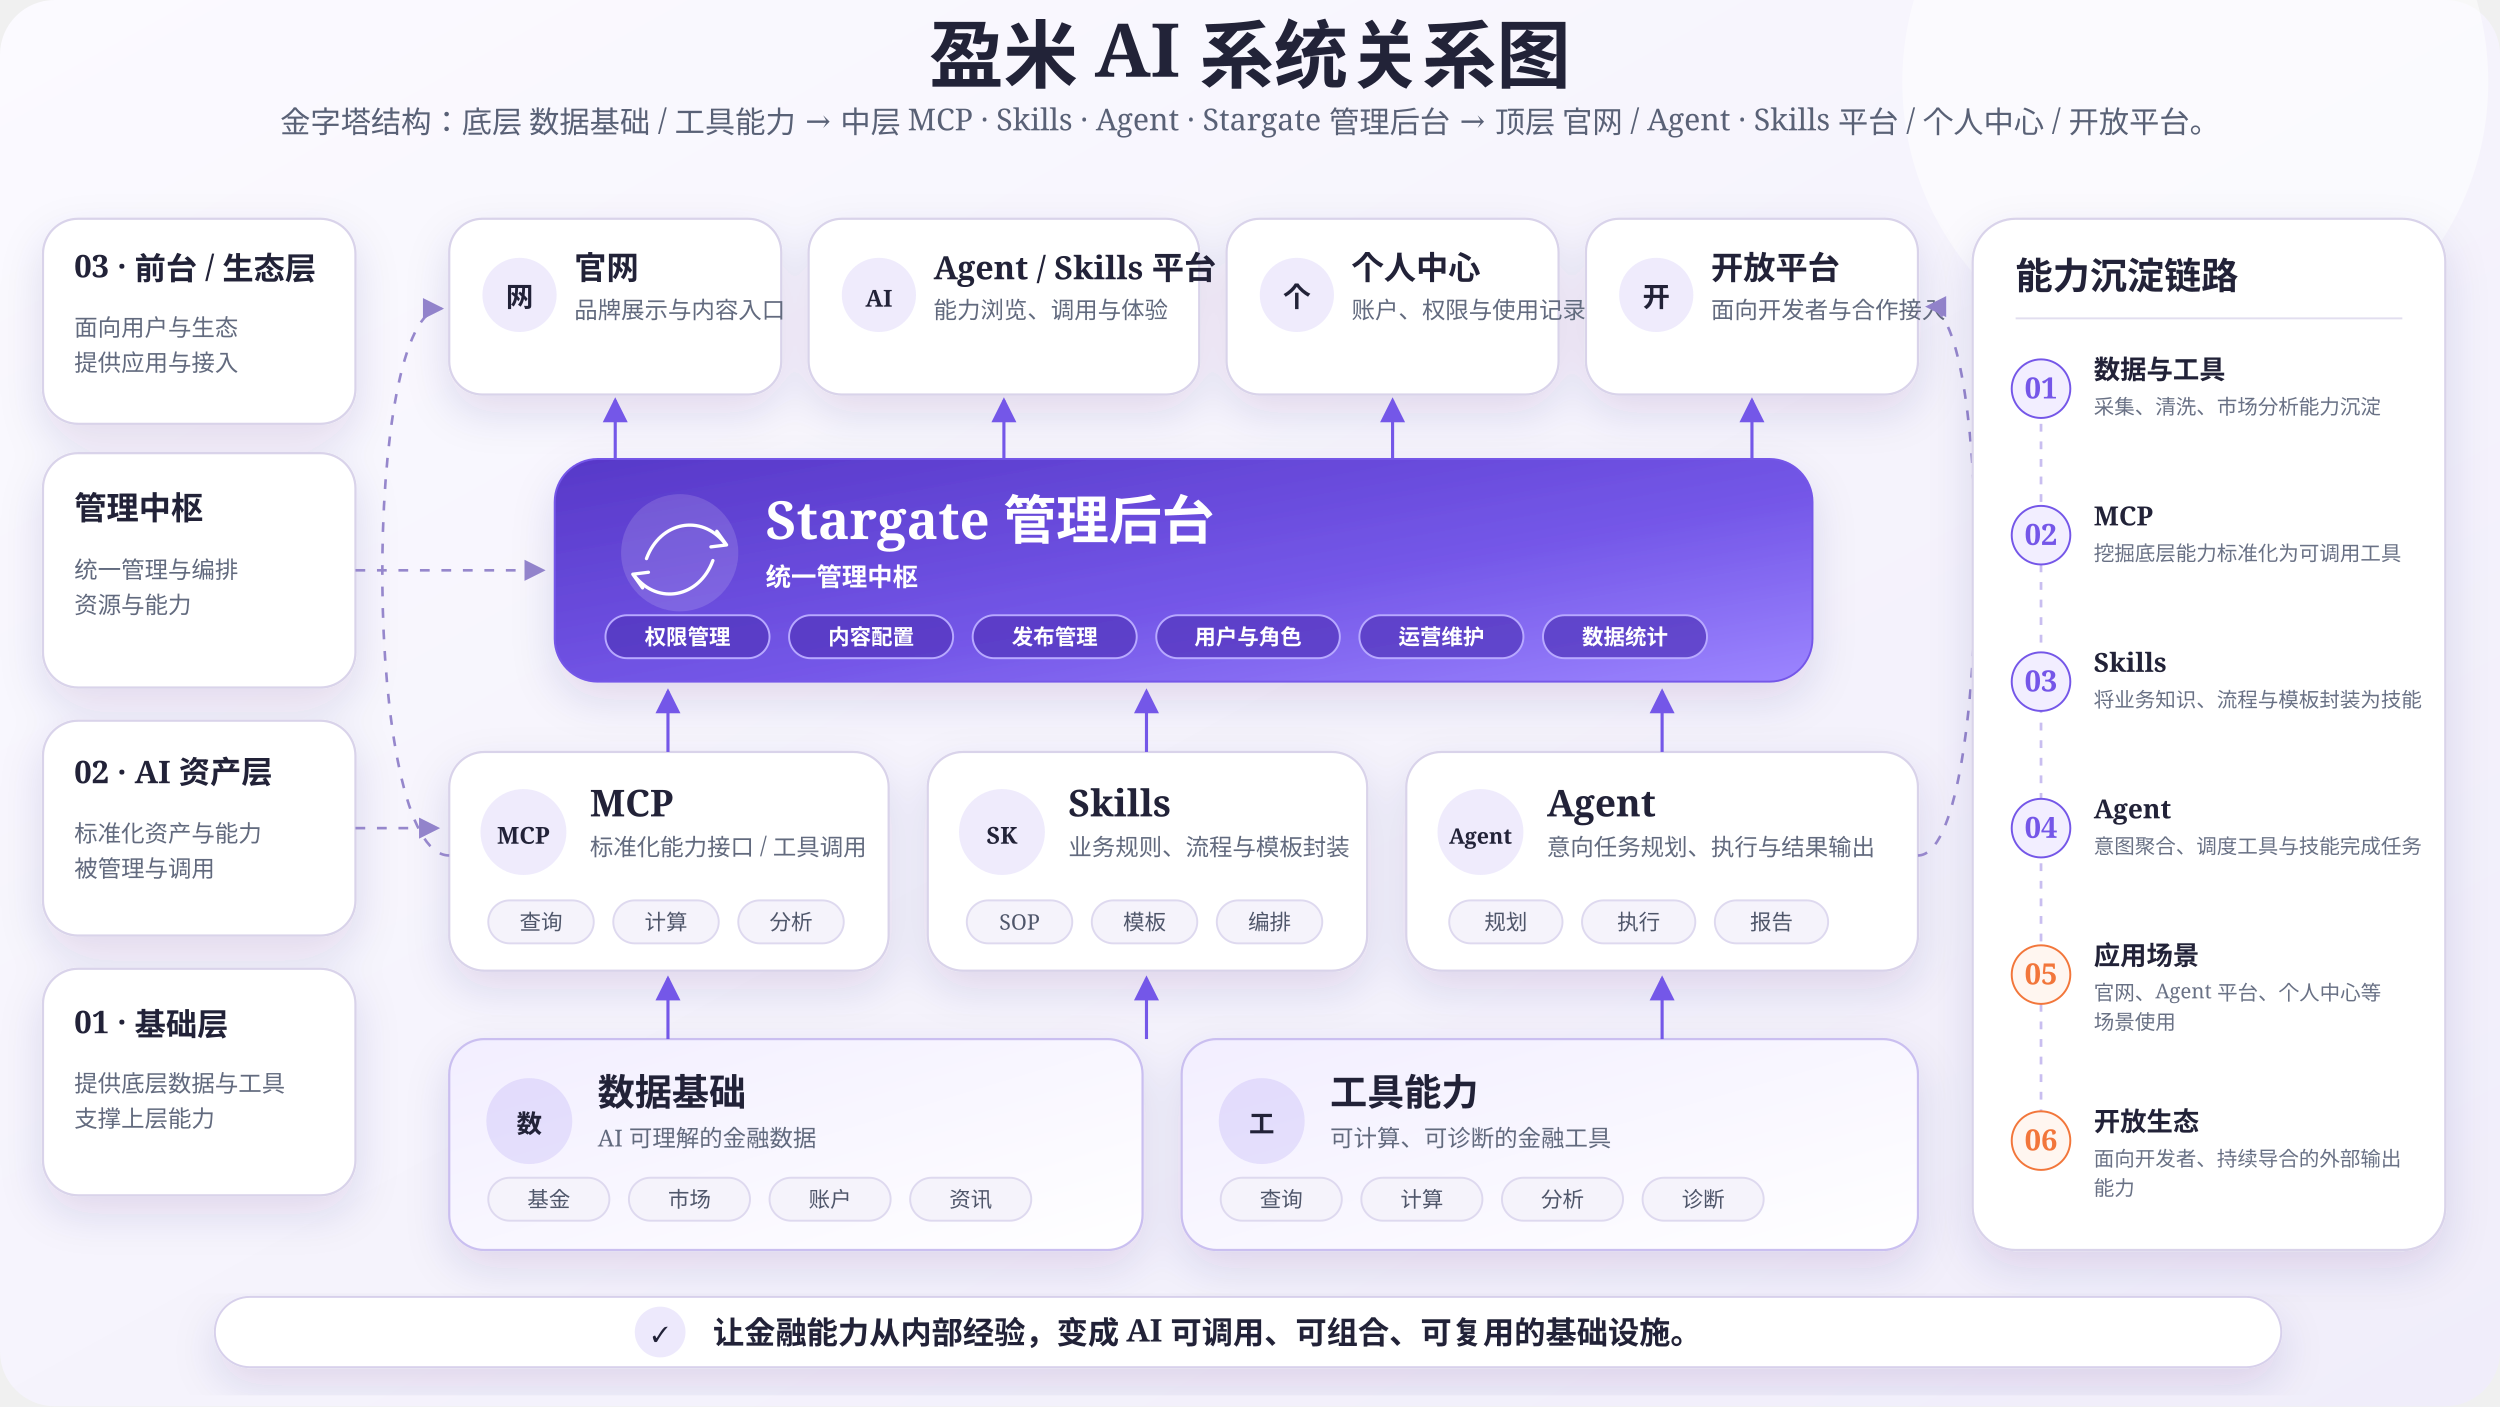
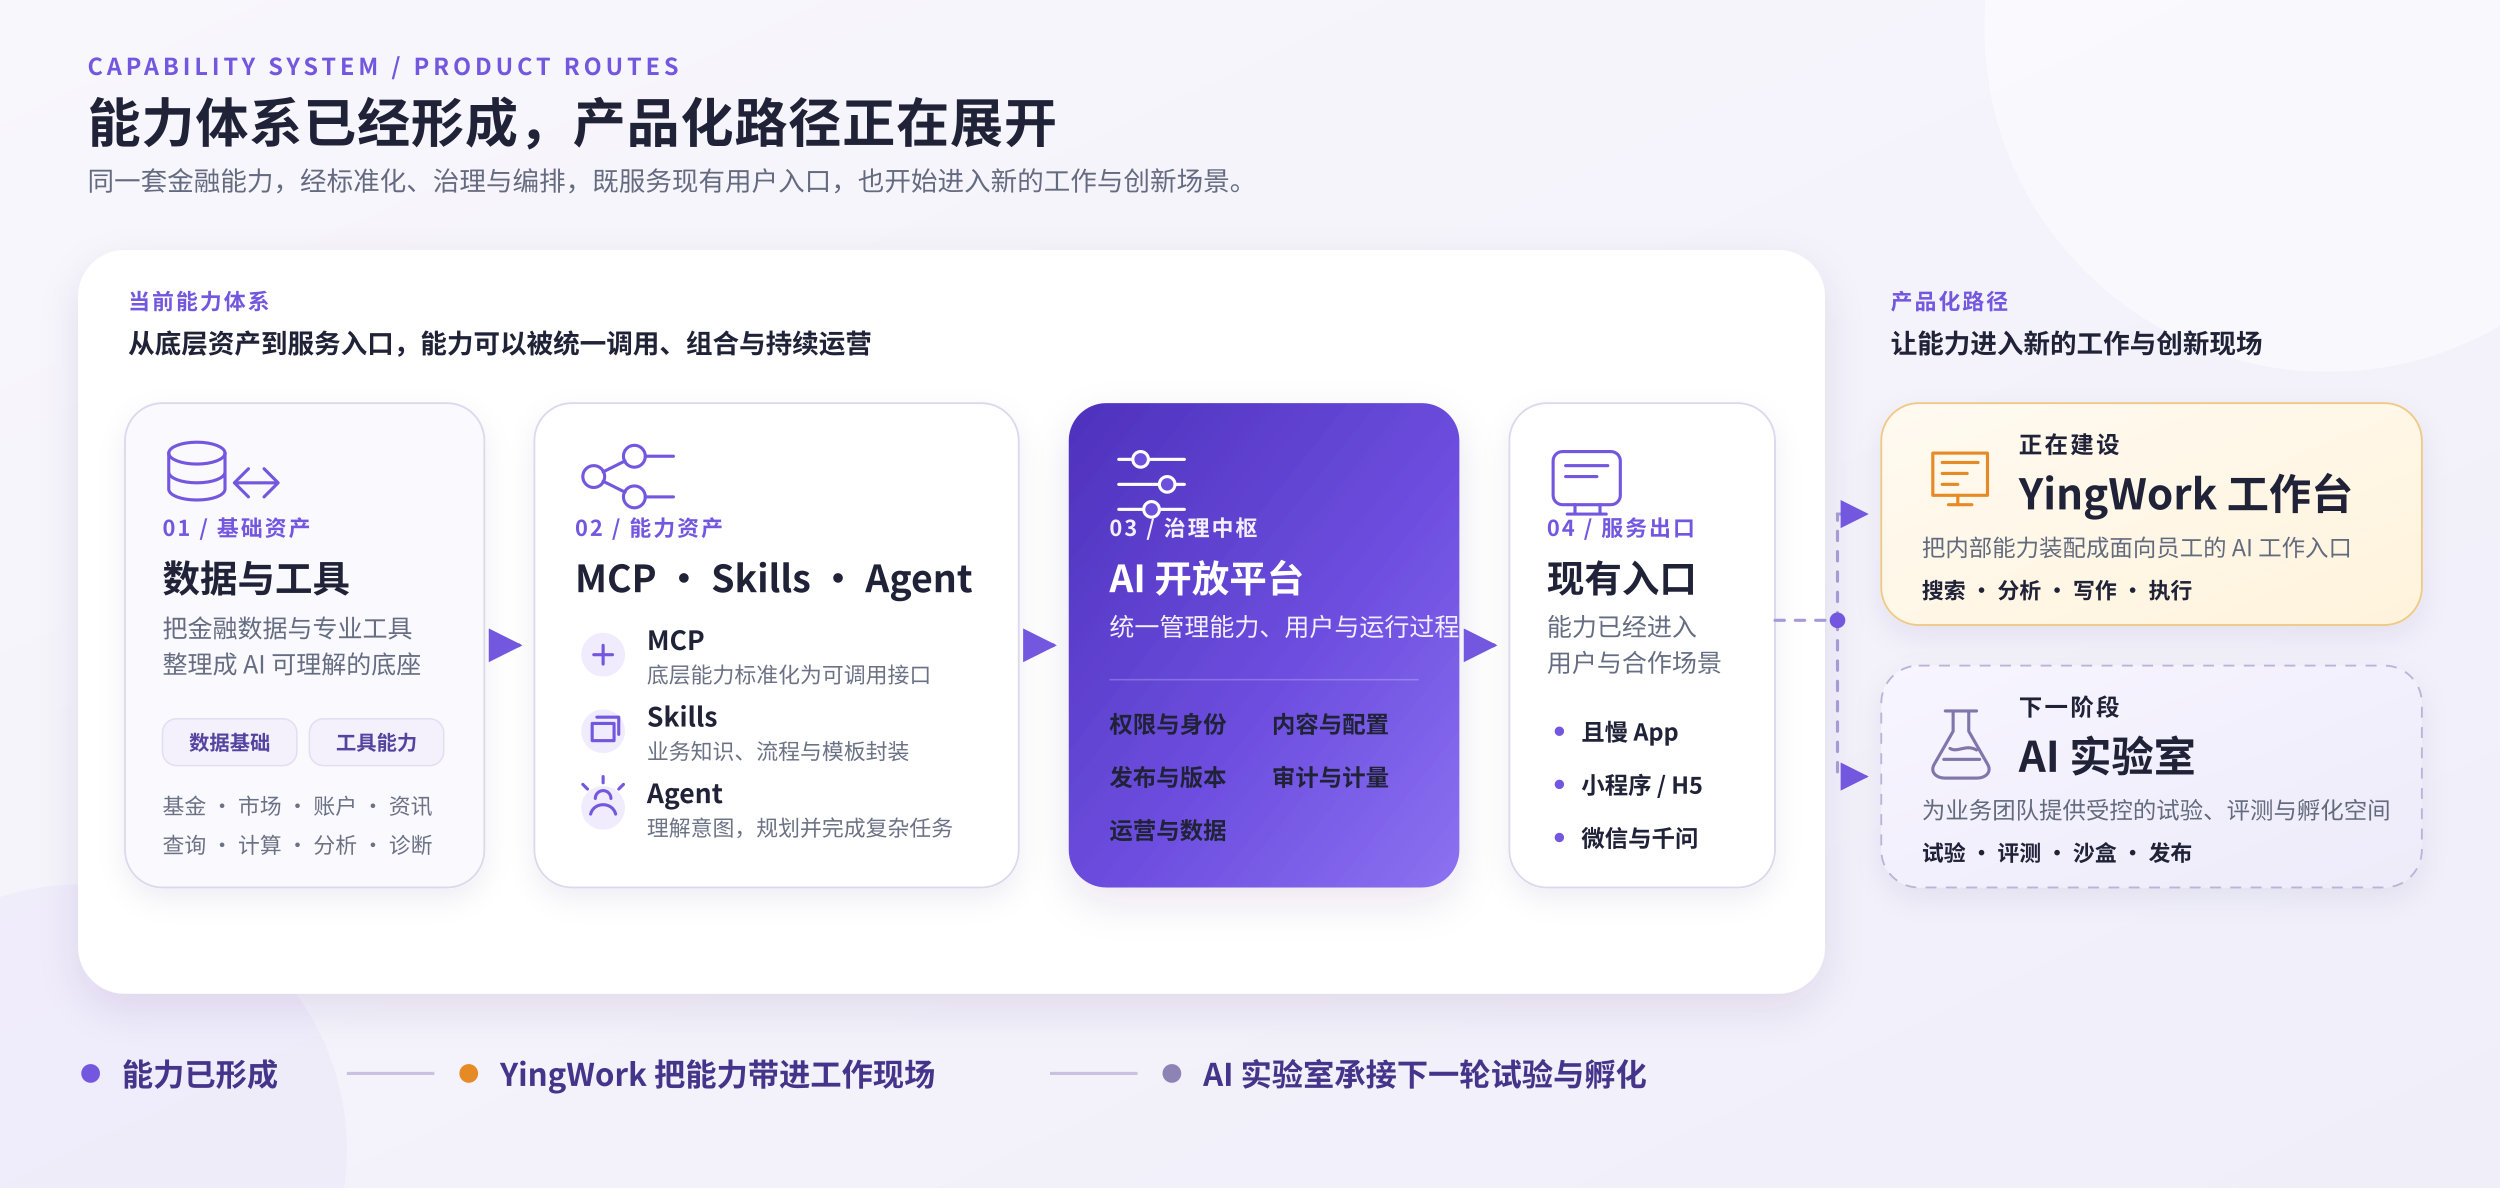
- <svg xmlns="http://www.w3.org/2000/svg" viewBox="0 0 1280 720" role="img" aria-labelledby="title desc">
+ <svg xmlns="http://www.w3.org/2000/svg" viewBox="0 0 1600 760" role="img" aria-labelledby="title desc">
  <defs>
-     <linearGradient id="paper" x1="0" y1="0" x2="1" y2="1">
-       <stop stop-color="#fbfaff" />
-       <stop offset="1" stop-color="#f0edfa" />
+     <linearGradient id="canvas" x1="0" y1="0" x2="1" y2="1">
+       <stop stop-color="#f8f7fc" />
+       <stop offset="1" stop-color="#f0eef9" />
    </linearGradient>
-     <linearGradient id="core" x1="0" y1="0" x2="1" y2="1">
-       <stop stop-color="#5738c8" />
-       <stop offset=".58" stop-color="#7457e8" />
-       <stop offset="1" stop-color="#9c85ff" />
+     <linearGradient id="governance" x1="0" y1="0" x2="1" y2="1">
+       <stop stop-color="#4d31bc" />
+       <stop offset=".58" stop-color="#6e4fe0" />
+       <stop offset="1" stop-color="#8c72f1" />
    </linearGradient>
-     <linearGradient id="soft" x1="0" y1="0" x2="1" y2="1">
-       <stop stop-color="#f2eeff" />
-       <stop offset="1" stop-color="#fff" />
+     <linearGradient id="yingwork" x1="0" y1="0" x2="1" y2="1">
+       <stop stop-color="#fffaf1" />
+       <stop offset="1" stop-color="#fff3dc" />
+     </linearGradient>
+     <linearGradient id="lab" x1="0" y1="0" x2="1" y2="1">
+       <stop stop-color="#f7f5ff" />
+       <stop offset="1" stop-color="#eeebfa" />
    </linearGradient>
    <filter id="shadow" x="-20%" y="-30%" width="140%" height="170%">
-       <feDropShadow dx="0" dy="9" stdDeviation="11" flood-color="#35266f" flood-opacity=".12" />
+       <feDropShadow dx="0" dy="10" stdDeviation="13" flood-color="#30245f" flood-opacity=".10" />
    </filter>
-     <marker id="arrowV" markerWidth="8" markerHeight="8" refX="7" refY="4" orient="auto" markerUnits="strokeWidth">
-       <path d="M0 0L8 4L0 8Z" fill="#7457e8" />
-     </marker>
-     <marker id="arrowD" markerWidth="8" markerHeight="8" refX="7" refY="4" orient="auto" markerUnits="strokeWidth">
-       <path d="M0 0L8 4L0 8Z" fill="#9283cb" />
+     <filter id="softShadow" x="-20%" y="-30%" width="140%" height="170%">
+       <feDropShadow dx="0" dy="7" stdDeviation="9" flood-color="#30245f" flood-opacity=".07" />
+     </filter>
+     <marker id="arrow" markerWidth="9" markerHeight="9" refX="8" refY="4.5" orient="auto" markerUnits="strokeWidth">
+       <path d="M0 0L9 4.5L0 9Z" fill="#7357df" />
    </marker>
    <style>
-       text{font-family:"Songti SC","STSong","SimSun",serif;fill:#222338}
-       .h1{font-size:38px;font-weight:700}.sub{font-size:15.5px;fill:#596176}.label{font-size:16.5px;font-weight:700}.small{font-size:12px;fill:#626a7e}.tiny{font-size:10.5px;fill:#697185}.on-dark{fill:#fff}
-       .box{fill:#fff;stroke:#d9d3ea;stroke-width:1.15}.box-soft{fill:url(#soft);stroke:#cabff0;stroke-width:1.15}.box-core{fill:url(#core);stroke:#7457e8}
-       .pill{fill:#f5f3fb;stroke:#ded9ef}.pillV{fill:#5235bd;fill-opacity:.72;stroke:#b8a9ff}.pillText{font-size:11px;fill:#4f566a}.pillTextV{font-size:11px;font-weight:700;fill:#fff}
-       .line{fill:none;stroke:#7457e8;stroke-width:1.6;marker-end:url(#arrowV)}.dash{fill:none;stroke:#9687cc;stroke-width:1.35;stroke-dasharray:5 6;marker-end:url(#arrowD)}
-       .num{font-size:15px;font-weight:700;fill:#7457e8}.numO{font-size:15px;font-weight:700;fill:#f2763a}
+       text{font-family:"PingFang SC","Noto Sans CJK SC","Microsoft YaHei",sans-serif;fill:#202238}
+       .eyebrow{font-size:15px;font-weight:700;letter-spacing:2.5px;fill:#7357df}
+       .headline{font-size:34px;font-weight:700;letter-spacing:.5px}
+       .lead{font-size:17px;fill:#646b80}
+       .stage{font-size:14px;font-weight:700;letter-spacing:1.3px;fill:#7357df}
+       .cardTitle{font-size:24px;font-weight:700}
+       .cardLead{font-size:16px;fill:#656d82}
+       .rowTitle{font-size:17px;font-weight:700}
+       .rowText{font-size:14px;fill:#6b7285}
+       .tag{font-size:13px;font-weight:600;fill:#56439f}
+       .white{fill:#fff}
+       .whiteSoft{fill:#f3efff}
+       .routeState{font-size:15px;font-weight:700;letter-spacing:1.5px}
+       .routeTitle{font-size:27px;font-weight:700}
+       .routeText{font-size:15px;fill:#626a7d}
+       .routeItems{font-size:14px;font-weight:600}
+       .footer{font-size:20px;font-weight:700;fill:#44358a}
+       .node{fill:#fff;stroke:#ddd8ec;stroke-width:1.2}
+       .softNode{fill:#faf9fe;stroke:#ddd8ec;stroke-width:1.2}
+       .tagBox{fill:#f4f1fc;stroke:#e3def1;stroke-width:1}
+       .flow{fill:none;stroke:#7357df;stroke-width:2.4;stroke-linecap:round;marker-end:url(#arrow)}
+       .branch{fill:none;stroke:#a79ad5;stroke-width:2;stroke-linecap:round;stroke-dasharray:6 7;marker-end:url(#arrow)}
+       .icon{fill:none;stroke:#7357df;stroke-width:2;stroke-linecap:round;stroke-linejoin:round}
+       .iconWhite{fill:none;stroke:#fff;stroke-width:2;stroke-linecap:round;stroke-linejoin:round}
+       .iconOrange{fill:none;stroke:#e68a25;stroke-width:2;stroke-linecap:round;stroke-linejoin:round}
+       .iconGray{fill:none;stroke:#8076aa;stroke-width:2;stroke-linecap:round;stroke-linejoin:round}
    </style>
  </defs>
-   <rect width="1280" height="720" rx="28" fill="url(#paper)" />
-   <circle cx="1124" cy="42" r="150" fill="#fff" opacity=".55" />
-   <text x="640" y="42" text-anchor="middle" class="h1">盈米 AI 系统关系图</text>
-   <text x="640" y="68" text-anchor="middle" class="sub">金字塔结构：底层 数据基础 / 工具能力 → 中层 MCP · Skills · Agent · Stargate 管理后台 → 顶层 官网 / Agent · Skills 平台 / 个人中心 / 开放平台。</text>
+   <rect width="1600" height="760" fill="url(#canvas)" />
+   <circle cx="1490" cy="18" r="220" fill="#fff" opacity=".48" />
+   <circle cx="52" cy="736" r="170" fill="#e9e4fa" opacity=".45" />
+   <text x="56" y="48" class="eyebrow">CAPABILITY SYSTEM / PRODUCT ROUTES</text>
+   <text x="56" y="91" class="headline">能力体系已经形成，产品化路径正在展开</text>
+   <text x="56" y="122" class="lead">同一套金融能力，经标准化、治理与编排，既服务现有用户入口，也开始进入新的工作与创新场景。</text>
  <g filter="url(#shadow)">
-     <rect x="22" y="112" width="160" height="105" rx="18" class="box" />
-     <text x="38" y="142" font-size="16" font-weight="700" fill="#f2763a">03 · 前台 / 生态层</text>
-     <text x="38" y="172" class="small">面向用户与生态</text>
-     <text x="38" y="190" class="small">提供应用与接入</text>
-     <rect x="22" y="232" width="160" height="120" rx="18" class="box" />
-     <text x="38" y="266" class="label" fill="#654fc4">管理中枢</text>
-     <text x="38" y="296" class="small">统一管理与编排</text>
-     <text x="38" y="314" class="small">资源与能力</text>
-     <rect x="22" y="369" width="160" height="110" rx="18" class="box" />
-     <text x="38" y="401" font-size="16" font-weight="700" fill="#7457e8">02 · AI 资产层</text>
-     <text x="38" y="431" class="small">标准化资产与能力</text>
-     <text x="38" y="449" class="small">被管理与调用</text>
-     <rect x="22" y="496" width="160" height="116" rx="18" class="box" />
-     <text x="38" y="529" font-size="16" font-weight="700" fill="#7457e8">01 · 基础层</text>
-     <text x="38" y="559" class="small">提供底层数据与工具</text>
-     <text x="38" y="577" class="small">支撑上层能力</text>
+     <rect x="50" y="160" width="1118" height="476" rx="30" fill="#fff" />
  </g>
+   <text x="82" y="198" class="stage">当前能力体系</text>
+   <text x="82" y="226" font-size="17" font-weight="600" fill="#4a5064">从底层资产到服务入口，能力可以被统一调用、组合与持续运营</text>
+   <g filter="url(#softShadow)">
+     <rect x="80" y="258" width="230" height="310" rx="24" class="softNode" />
+   </g>
+   <g transform="translate(104 282)">
+     <ellipse cx="22" cy="8" rx="18" ry="7" class="icon" />
+     <path d="M4 8v23c0 4 8 7 18 7s18-3 18-7V8M4 20c0 4 8 7 18 7s18-3 18-7" class="icon" />
+     <path d="M48 27h24M55 18l-9 9 9 9M65 18l9 9-9 9" class="icon" />
+   </g>
+   <text x="104" y="343" class="stage">01 / 基础资产</text>
+   <text x="104" y="379" class="cardTitle">数据与工具</text>
+   <text x="104" y="408" class="cardLead">把金融数据与专业工具</text>
+   <text x="104" y="431" class="cardLead">整理成 AI 可理解的底座</text>
+   <rect x="104" y="460" width="86" height="30" rx="9" class="tagBox" />
+   <text x="147" y="480" text-anchor="middle" class="tag">数据基础</text>
+   <rect x="198" y="460" width="86" height="30" rx="9" class="tagBox" />
+   <text x="241" y="480" text-anchor="middle" class="tag">工具能力</text>
+   <text x="104" y="521" class="rowText">基金 · 市场 · 账户 · 资讯</text>
+   <text x="104" y="546" class="rowText">查询 · 计算 · 分析 · 诊断</text>
+   <g filter="url(#softShadow)">
+     <rect x="342" y="258" width="310" height="310" rx="24" class="node" />
+   </g>
+   <g transform="translate(368 283)">
+     <circle cx="12" cy="22" r="7" class="icon" />
+     <circle cx="38" cy="9" r="7" class="icon" />
+     <circle cx="38" cy="35" r="7" class="icon" />
+     <path d="M18 19l14-7M18 25l14 7M45 9h18M45 35h18" class="icon" />
+   </g>
+   <text x="368" y="343" class="stage">02 / 能力资产</text>
+   <text x="368" y="379" class="cardTitle">MCP · Skills · Agent</text>
+   <circle cx="386" cy="419" r="14" fill="#f0ecfd" />
+   <path d="M380 419h12M386 413v12" class="icon" />
+   <text x="414" y="416" class="rowTitle">MCP</text>
+   <text x="414" y="437" class="rowText">底层能力标准化为可调用接口</text>
+   <circle cx="386" cy="468" r="14" fill="#f0ecfd" />
+   <path d="M379 463h14v11h-14zM382 459h14v11" class="icon" />
+   <text x="414" y="465" class="rowTitle">Skills</text>
+   <text x="414" y="486" class="rowText">业务知识、流程与模板封装</text>
+   <circle cx="386" cy="517" r="14" fill="#f0ecfd" />
+   <path d="M378 521c2-8 14-8 16 0M381 511a5 5 0 1 1 10 0M386 501v-4M376 505l-3-3M396 505l3-3" class="icon" />
+   <text x="414" y="514" class="rowTitle">Agent</text>
+   <text x="414" y="535" class="rowText">理解意图，规划并完成复杂任务</text>
  <g filter="url(#shadow)">
-     <rect x="230" y="112" width="170" height="90" rx="17" class="box" />
-     <circle cx="266" cy="151" r="19" fill="#7457e8" opacity=".12" />
-     <text x="266" y="157" text-anchor="middle" font-size="14" font-weight="700" fill="#7457e8">网</text>
-     <text x="294" y="143" class="label" fill="#604bc0">官网</text>
-     <text x="294" y="163" class="small">品牌展示与内容入口</text>
-     <rect x="414" y="112" width="200" height="90" rx="17" class="box" />
-     <circle cx="450" cy="151" r="19" fill="#7457e8" opacity=".12" />
-     <text x="450" y="157" text-anchor="middle" font-size="12" font-weight="700" fill="#7457e8">AI</text>
-     <text x="478" y="143" class="label" fill="#604bc0">Agent / Skills 平台</text>
-     <text x="478" y="163" class="small">能力浏览、调用与体验</text>
-     <rect x="628" y="112" width="170" height="90" rx="17" class="box" />
-     <circle cx="664" cy="151" r="19" fill="#7457e8" opacity=".12" />
-     <text x="664" y="157" text-anchor="middle" font-size="14" font-weight="700" fill="#7457e8">个</text>
-     <text x="692" y="143" class="label" fill="#604bc0">个人中心</text>
-     <text x="692" y="163" class="small">账户、权限与使用记录</text>
-     <rect x="812" y="112" width="170" height="90" rx="17" class="box" />
-     <circle cx="848" cy="151" r="19" fill="#7457e8" opacity=".12" />
-     <text x="848" y="157" text-anchor="middle" font-size="14" font-weight="700" fill="#7457e8">开</text>
-     <text x="876" y="143" class="label" fill="#604bc0">开放平台</text>
-     <text x="876" y="163" class="small">面向开发者与合作接入</text>
+     <rect x="684" y="258" width="250" height="310" rx="24" fill="url(#governance)" />
  </g>
-   <g filter="url(#shadow)">
-     <rect x="284" y="235" width="644" height="114" rx="22" class="box-core" />
-     <circle cx="348" cy="283" r="30" fill="#fff" opacity=".14" />
-     <path d="M331 286c7-19 28-23 40-8M367 272l5 7-8 1M365 287c-7 19-28 23-40 8M329 301l-5-7 8-1" fill="none" stroke="#fff" stroke-width="1.7" stroke-linecap="round" stroke-linejoin="round" />
-     <text x="392" y="276" font-size="27" font-weight="700" class="on-dark">Stargate 管理后台</text>
-     <text x="392" y="300" font-size="13" font-weight="700" class="on-dark">统一管理中枢</text>
-     <g>
-       <rect x="310" y="315" width="84" height="22" rx="11" class="pillV" />
-       <text x="352" y="330" text-anchor="middle" class="pillTextV">权限管理</text>
-       <rect x="404" y="315" width="84" height="22" rx="11" class="pillV" />
-       <text x="446" y="330" text-anchor="middle" class="pillTextV">内容配置</text>
-       <rect x="498" y="315" width="84" height="22" rx="11" class="pillV" />
-       <text x="540" y="330" text-anchor="middle" class="pillTextV">发布管理</text>
-       <rect x="592" y="315" width="94" height="22" rx="11" class="pillV" />
-       <text x="639" y="330" text-anchor="middle" class="pillTextV">用户与角色</text>
-       <rect x="696" y="315" width="84" height="22" rx="11" class="pillV" />
-       <text x="738" y="330" text-anchor="middle" class="pillTextV">运营维护</text>
-       <rect x="790" y="315" width="84" height="22" rx="11" class="pillV" />
-       <text x="832" y="330" text-anchor="middle" class="pillTextV">数据统计</text>
-     </g>
+   <g transform="translate(710 282)">
+     <path d="M6 12h42M6 28h42M6 44h42" class="iconWhite" />
+     <circle cx="20" cy="12" r="5" fill="#6c50dd" stroke="#fff" stroke-width="2" />
+     <circle cx="37" cy="28" r="5" fill="#6c50dd" stroke="#fff" stroke-width="2" />
+     <circle cx="27" cy="44" r="5" fill="#6c50dd" stroke="#fff" stroke-width="2" />
  </g>
-   <g filter="url(#shadow)">
-     <rect x="230" y="385" width="225" height="112" rx="18" class="box" />
-     <circle cx="268" cy="426" r="22" fill="#7457e8" opacity=".12" />
-     <text x="268" y="432" text-anchor="middle" font-size="12" font-weight="700" fill="#7457e8">MCP</text>
-     <text x="302" y="418" font-size="19" font-weight="700" fill="#604bc0">MCP</text>
-     <text x="302" y="438" class="small">标准化能力接口 / 工具调用</text>
-     <rect x="250" y="461" width="54" height="22" rx="11" class="pill" />
-     <text x="277" y="476" text-anchor="middle" class="pillText">查询</text>
-     <rect x="314" y="461" width="54" height="22" rx="11" class="pill" />
-     <text x="341" y="476" text-anchor="middle" class="pillText">计算</text>
-     <rect x="378" y="461" width="54" height="22" rx="11" class="pill" />
-     <text x="405" y="476" text-anchor="middle" class="pillText">分析</text>
-     <rect x="475" y="385" width="225" height="112" rx="18" class="box" />
-     <circle cx="513" cy="426" r="22" fill="#7457e8" opacity=".12" />
-     <text x="513" y="432" text-anchor="middle" font-size="12" font-weight="700" fill="#7457e8">SK</text>
-     <text x="547" y="418" font-size="19" font-weight="700" fill="#604bc0">Skills</text>
-     <text x="547" y="438" class="small">业务规则、流程与模板封装</text>
-     <rect x="495" y="461" width="54" height="22" rx="11" class="pill" />
-     <text x="522" y="476" text-anchor="middle" class="pillText">SOP</text>
-     <rect x="559" y="461" width="54" height="22" rx="11" class="pill" />
-     <text x="586" y="476" text-anchor="middle" class="pillText">模板</text>
-     <rect x="623" y="461" width="54" height="22" rx="11" class="pill" />
-     <text x="650" y="476" text-anchor="middle" class="pillText">编排</text>
-     <rect x="720" y="385" width="262" height="112" rx="18" class="box" />
-     <circle cx="758" cy="426" r="22" fill="#7457e8" opacity=".12" />
-     <text x="758" y="432" text-anchor="middle" font-size="11" font-weight="700" fill="#7457e8">Agent</text>
-     <text x="792" y="418" font-size="19" font-weight="700" fill="#604bc0">Agent</text>
-     <text x="792" y="438" class="small">意向任务规划、执行与结果输出</text>
-     <rect x="742" y="461" width="58" height="22" rx="11" class="pill" />
-     <text x="771" y="476" text-anchor="middle" class="pillText">规划</text>
-     <rect x="810" y="461" width="58" height="22" rx="11" class="pill" />
-     <text x="839" y="476" text-anchor="middle" class="pillText">执行</text>
-     <rect x="878" y="461" width="58" height="22" rx="11" class="pill" />
-     <text x="907" y="476" text-anchor="middle" class="pillText">报告</text>
+   <text x="710" y="343" class="stage whiteSoft">03 / 治理中枢</text>
+   <text x="710" y="379" class="cardTitle white">AI 开放平台</text>
+   <text x="710" y="407" class="cardLead whiteSoft">统一管理能力、用户与运行过程</text>
+   <line x1="710" y1="435" x2="908" y2="435" stroke="#fff" stroke-opacity=".22" />
+   <g class="whiteSoft" font-size="15" font-weight="600">
+     <text x="710" y="469">权限与身份</text>
+     <text x="814" y="469">内容与配置</text>
+     <text x="710" y="503">发布与版本</text>
+     <text x="814" y="503">审计与计量</text>
+     <text x="710" y="537">运营与数据</text>
  </g>
-   <g filter="url(#shadow)">
-     <rect x="230" y="532" width="355" height="108" rx="18" class="box-soft" />
-     <circle cx="271" cy="574" r="22" fill="#7457e8" opacity=".14" />
-     <text x="271" y="580" text-anchor="middle" font-size="13" font-weight="700" fill="#7457e8">数</text>
-     <text x="306" y="566" font-size="19" font-weight="700" fill="#604bc0">数据基础</text>
-     <text x="306" y="587" class="small">AI 可理解的金融数据</text>
-     <rect x="250" y="603" width="62" height="22" rx="11" class="pill" />
-     <text x="281" y="618" text-anchor="middle" class="pillText">基金</text>
-     <rect x="322" y="603" width="62" height="22" rx="11" class="pill" />
-     <text x="353" y="618" text-anchor="middle" class="pillText">市场</text>
-     <rect x="394" y="603" width="62" height="22" rx="11" class="pill" />
-     <text x="425" y="618" text-anchor="middle" class="pillText">账户</text>
-     <rect x="466" y="603" width="62" height="22" rx="11" class="pill" />
-     <text x="497" y="618" text-anchor="middle" class="pillText">资讯</text>
-     <rect x="605" y="532" width="377" height="108" rx="18" class="box-soft" />
-     <circle cx="646" cy="574" r="22" fill="#7457e8" opacity=".14" />
-     <text x="646" y="580" text-anchor="middle" font-size="13" font-weight="700" fill="#7457e8">工</text>
-     <text x="681" y="566" font-size="19" font-weight="700" fill="#604bc0">工具能力</text>
-     <text x="681" y="587" class="small">可计算、可诊断的金融工具</text>
-     <rect x="625" y="603" width="62" height="22" rx="11" class="pill" />
-     <text x="656" y="618" text-anchor="middle" class="pillText">查询</text>
-     <rect x="697" y="603" width="62" height="22" rx="11" class="pill" />
-     <text x="728" y="618" text-anchor="middle" class="pillText">计算</text>
-     <rect x="769" y="603" width="62" height="22" rx="11" class="pill" />
-     <text x="800" y="618" text-anchor="middle" class="pillText">分析</text>
-     <rect x="841" y="603" width="62" height="22" rx="11" class="pill" />
-     <text x="872" y="618" text-anchor="middle" class="pillText">诊断</text>
+   <g filter="url(#softShadow)">
+     <rect x="966" y="258" width="170" height="310" rx="24" class="node" />
  </g>
-   <path d="M342 385V354" class="line" />
-   <path d="M587 385V354" class="line" />
-   <path d="M851 385V354" class="line" />
-   <path d="M315 235V205" class="line" />
-   <path d="M514 235V205" class="line" />
-   <path d="M713 235V205" class="line" />
-   <path d="M897 235V205" class="line" />
-   <path d="M342 532V501" class="line" />
-   <path d="M587 532V501" class="line" />
-   <path d="M851 532V501" class="line" />
-   <path d="M230 438C185 438 185 158 226 158" class="dash" />
-   <path d="M982 438C1020 438 1021 157 987 157" class="dash" />
-   <path d="M182 292H278" class="dash" />
-   <path d="M182 424H224" class="dash" />
-   <g filter="url(#shadow)">
-     <rect x="1010" y="112" width="242" height="528" rx="22" class="box" />
-     <text x="1032" y="148" font-size="19" font-weight="700" fill="#604bc0">能力沉淀链路</text>
-     <line x1="1032" y1="163" x2="1230" y2="163" stroke="#e2deef" />
-     <path d="M1045 190V590" fill="none" stroke="#c9bef0" stroke-width="1.4" stroke-dasharray="4 5" />
-     <g>
-       <circle cx="1045" cy="199" r="15" fill="#f2eeff" stroke="#7457e8" />
-       <text x="1045" y="204" text-anchor="middle" class="num">01</text>
-       <text x="1072" y="194" font-size="13.5" font-weight="700" fill="#604bc0">数据与工具</text>
-       <text x="1072" y="212" class="tiny">采集、清洗、市场分析能力沉淀</text>
-     </g>
-     <g>
-       <circle cx="1045" cy="274" r="15" fill="#f2eeff" stroke="#7457e8" />
-       <text x="1045" y="279" text-anchor="middle" class="num">02</text>
-       <text x="1072" y="269" font-size="13.5" font-weight="700" fill="#604bc0">MCP</text>
-       <text x="1072" y="287" class="tiny">挖掘底层能力标准化为可调用工具</text>
-     </g>
-     <g>
-       <circle cx="1045" cy="349" r="15" fill="#f2eeff" stroke="#7457e8" />
-       <text x="1045" y="354" text-anchor="middle" class="num">03</text>
-       <text x="1072" y="344" font-size="13.5" font-weight="700" fill="#604bc0">Skills</text>
-       <text x="1072" y="362" class="tiny">将业务知识、流程与模板封装为技能</text>
-     </g>
-     <g>
-       <circle cx="1045" cy="424" r="15" fill="#f2eeff" stroke="#7457e8" />
-       <text x="1045" y="429" text-anchor="middle" class="num">04</text>
-       <text x="1072" y="419" font-size="13.5" font-weight="700" fill="#604bc0">Agent</text>
-       <text x="1072" y="437" class="tiny">意图聚合、调度工具与技能完成任务</text>
-     </g>
-     <g>
-       <circle cx="1045" cy="499" r="15" fill="#fff6f0" stroke="#f2763a" />
-       <text x="1045" y="504" text-anchor="middle" class="numO">05</text>
-       <text x="1072" y="494" font-size="13.5" font-weight="700" fill="#dd6a34">应用场景</text>
-       <text x="1072" y="512" class="tiny">官网、Agent 平台、个人中心等</text>
-       <text x="1072" y="527" class="tiny">场景使用</text>
-     </g>
-     <g>
-       <circle cx="1045" cy="584" r="15" fill="#fff6f0" stroke="#f2763a" />
-       <text x="1045" y="589" text-anchor="middle" class="numO">06</text>
-       <text x="1072" y="579" font-size="13.5" font-weight="700" fill="#dd6a34">开放生态</text>
-       <text x="1072" y="597" class="tiny">面向开发者、持续导合的外部输出</text>
-       <text x="1072" y="612" class="tiny">能力</text>
-     </g>
+   <g transform="translate(990 284)">
+     <rect x="4" y="5" width="43" height="34" rx="6" class="icon" />
+     <path d="M13 45h25M18 39v6M34 39v6M12 14h27M12 21h20" class="icon" />
  </g>
-   <g filter="url(#shadow)">
-     <rect x="110" y="664" width="1058" height="36" rx="18" fill="#fff" stroke="#d7d0eb" />
-     <circle cx="338" cy="682" r="13" fill="#7457e8" opacity=".13" />
-     <text x="338" y="687" text-anchor="middle" font-size="11" font-weight="700" fill="#7457e8">✓</text>
-     <text x="365" y="688" font-size="16" font-weight="700" fill="#4d3bac">让金融能力从内部经验，变成 AI 可调用、可组合、可复用的基础设施。</text>
+   <text x="990" y="343" class="stage">04 / 服务出口</text>
+   <text x="990" y="379" class="cardTitle">现有入口</text>
+   <text x="990" y="407" class="cardLead">能力已经进入</text>
+   <text x="990" y="430" class="cardLead">用户与合作场景</text>
+   <g font-size="15" font-weight="600" fill="#4c5166">
+     <circle cx="998" cy="468" r="3" fill="#7357df" />
+     <text x="1012" y="474">且慢 App</text>
+     <circle cx="998" cy="502" r="3" fill="#7357df" />
+     <text x="1012" y="508">小程序 / H5</text>
+     <circle cx="998" cy="536" r="3" fill="#7357df" />
+     <text x="1012" y="542">微信与千问</text>
  </g>
+   <path d="M316 413H332" class="flow" />
+   <path d="M658 413H674" class="flow" />
+   <path d="M940 413H956" class="flow" />
+   <text x="1210" y="198" class="stage">产品化路径</text>
+   <text x="1210" y="226" font-size="17" font-weight="600" fill="#4a5064">让能力进入新的工作与创新现场</text>
+   <g filter="url(#softShadow)">
+     <rect x="1204" y="258" width="346" height="142" rx="24" fill="url(#yingwork)" stroke="#efc988" stroke-width="1.2" />
+   </g>
+   <g transform="translate(1230 282)">
+     <path d="M7 8h35v27H7zM13 14h23M13 21h16M13 28h10M17 41h15" class="iconOrange" />
+     <path d="M23 35v6" class="iconOrange" />
+   </g>
+   <text x="1292" y="290" class="routeState" fill="#c66b15">正在建设</text>
+   <text x="1292" y="326" class="routeTitle">YingWork 工作台</text>
+   <text x="1230" y="356" class="routeText">把内部能力装配成面向员工的 AI 工作入口</text>
+   <text x="1230" y="383" class="routeItems" fill="#a85f19">搜索 · 分析 · 写作 · 执行</text>
+   <g filter="url(#softShadow)">
+     <rect x="1204" y="426" width="346" height="142" rx="24" fill="url(#lab)" stroke="#bcb3d8" stroke-width="1.2" stroke-dasharray="7 6" />
+   </g>
+   <g transform="translate(1230 450)">
+     <path d="M15 5h20M20 5v13L8 39c-3 5 1 9 7 9h20c6 0 10-4 7-9L30 18V5" class="iconGray" />
+     <path d="M14 36h23M18 29c5 3 10-3 17 1" class="iconGray" />
+   </g>
+   <text x="1292" y="458" class="routeState" fill="#746a9e">下一阶段</text>
+   <text x="1292" y="494" class="routeTitle">AI 实验室</text>
+   <text x="1230" y="524" class="routeText">为业务团队提供受控的试验、评测与孵化空间</text>
+   <text x="1230" y="551" class="routeItems" fill="#6f6597">试验 · 评测 · 沙盒 · 发布</text>
+   <path d="M1136 397H1176V329H1194" class="branch" />
+   <path d="M1176 397V497H1194" class="branch" />
+   <circle cx="1176" cy="397" r="5" fill="#7357df" />
+   <circle cx="58" cy="687" r="6" fill="#7357df" />
+   <text x="78" y="695" class="footer">能力已形成</text>
+   <path d="M222 687H278" stroke="#c8c1df" stroke-width="2" />
+   <circle cx="300" cy="687" r="6" fill="#e68a25" />
+   <text x="320" y="695" class="footer">YingWork 把能力带进工作现场</text>
+   <path d="M672 687H728" stroke="#c8c1df" stroke-width="2" />
+   <circle cx="750" cy="687" r="6" fill="#8e83b5" />
+   <text x="770" y="695" class="footer">AI 实验室承接下一轮试验与孵化</text>
</svg>
